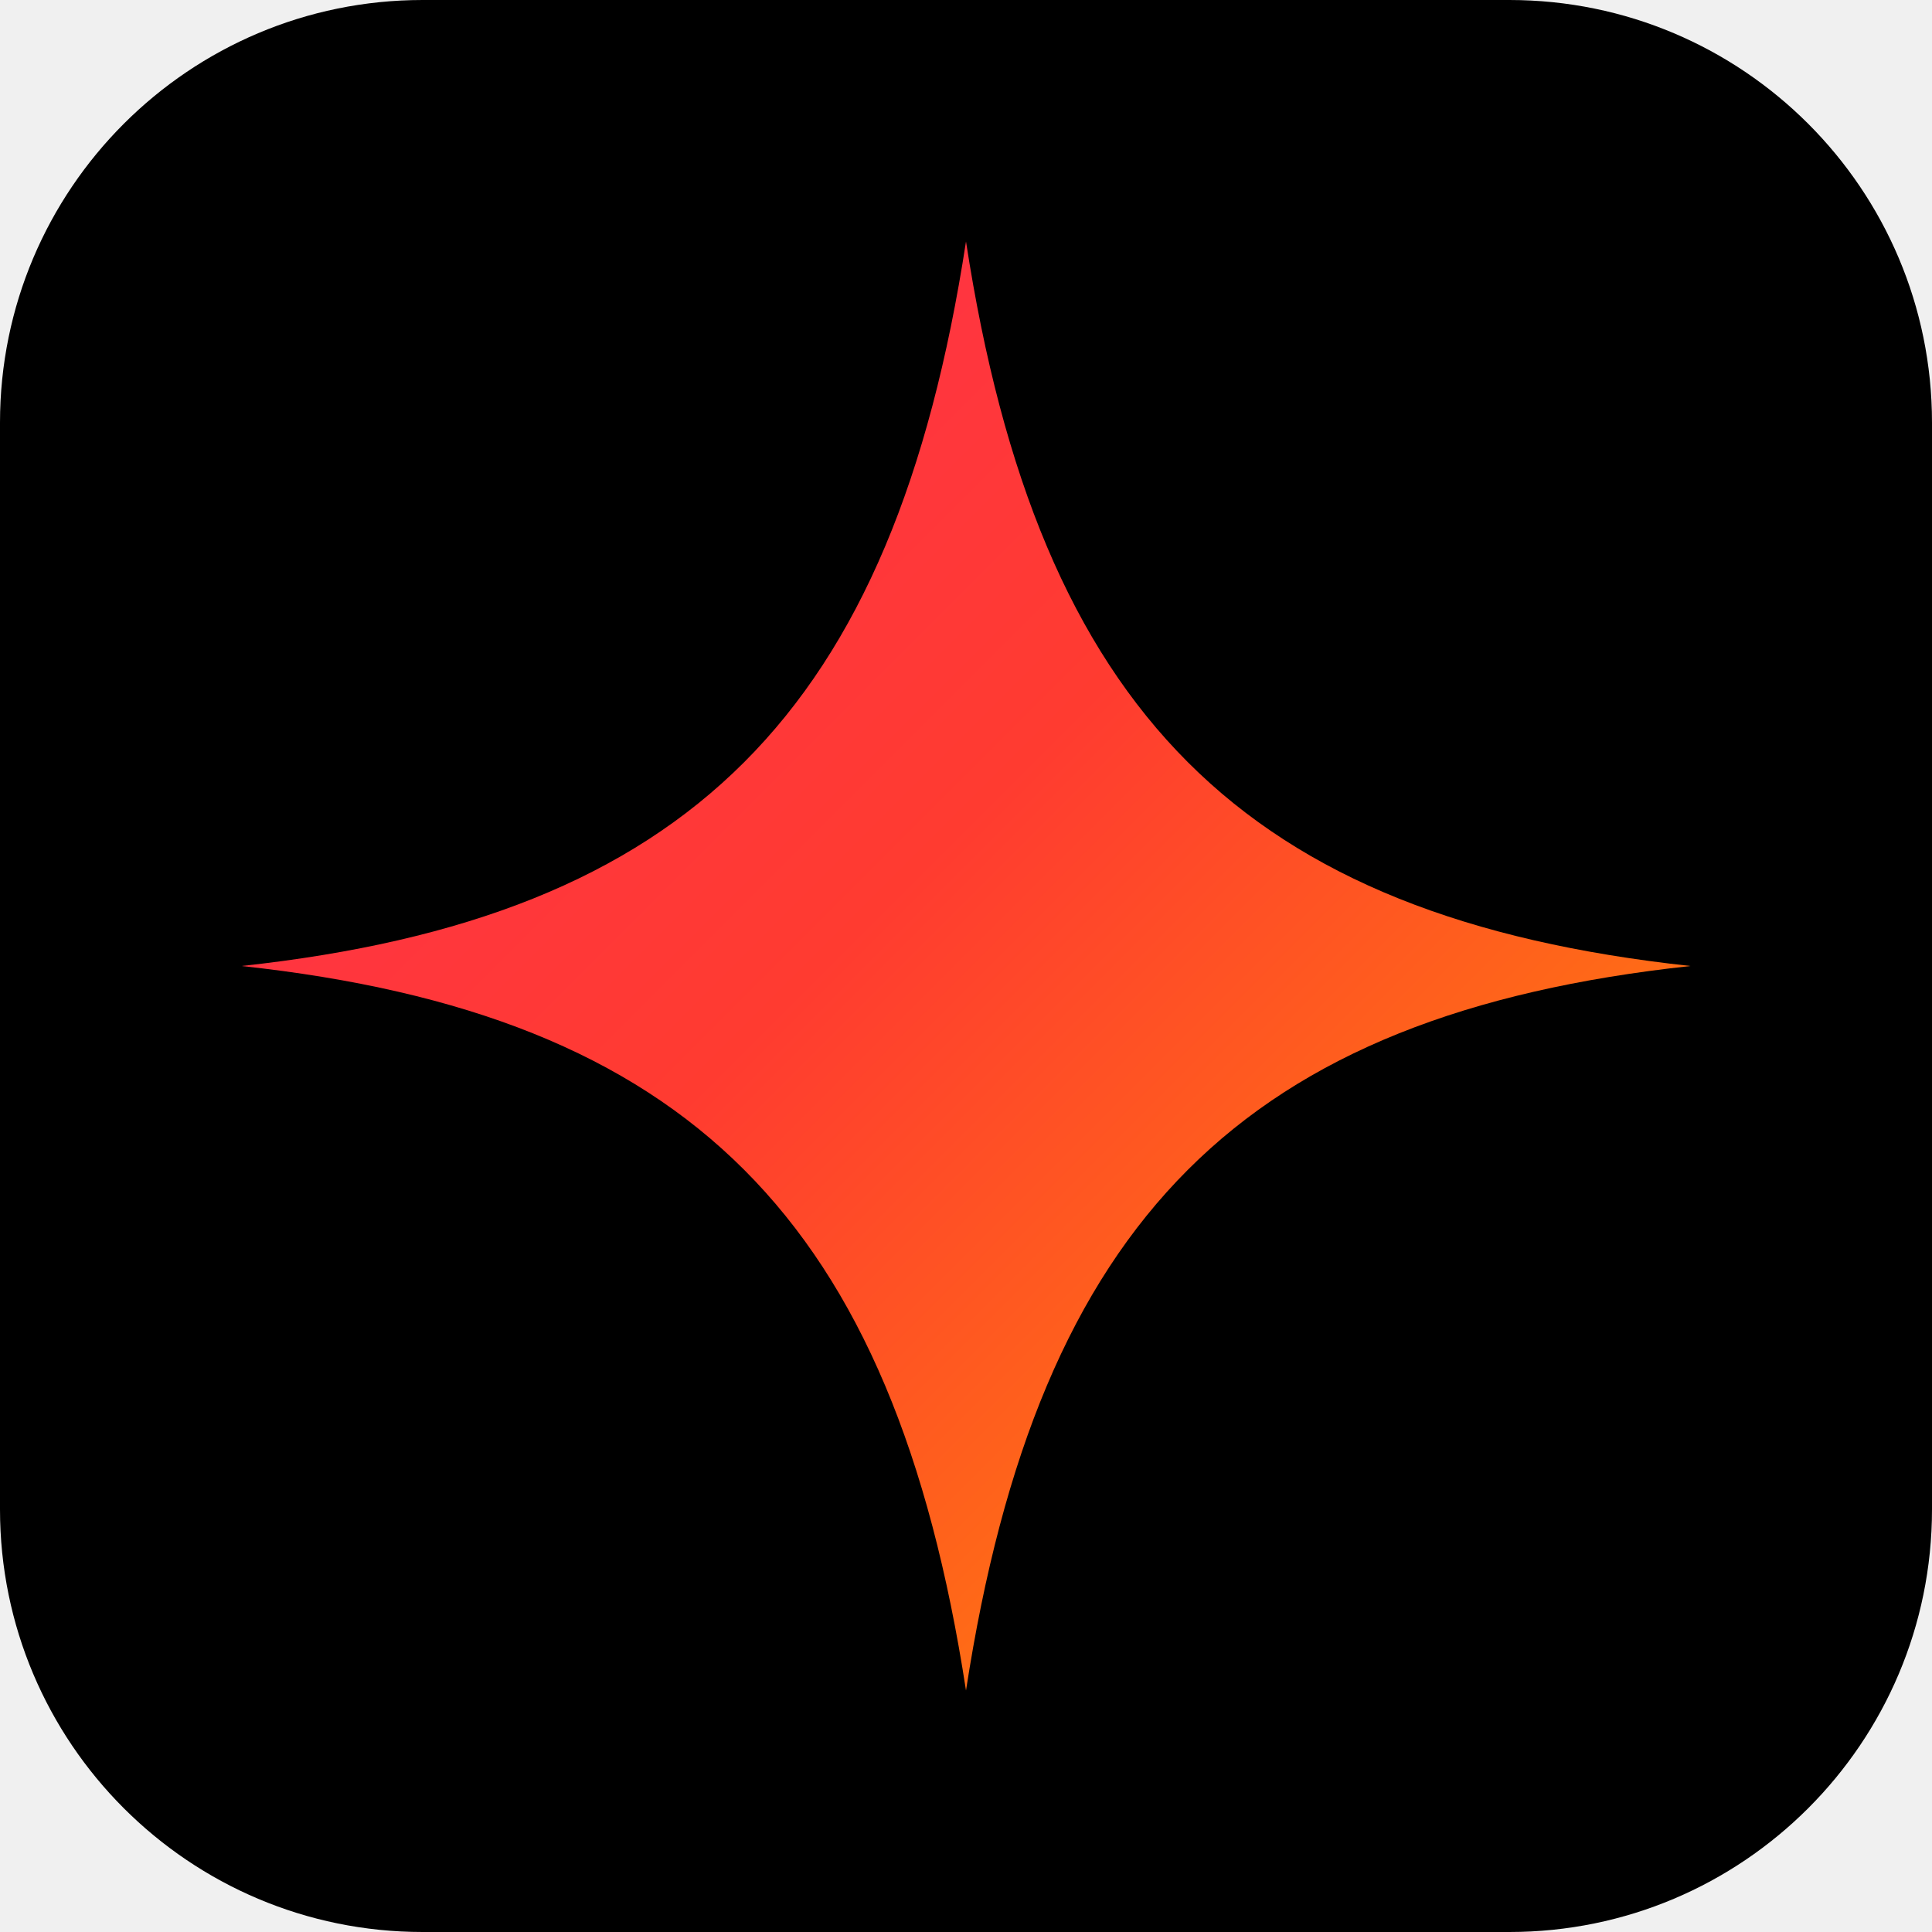
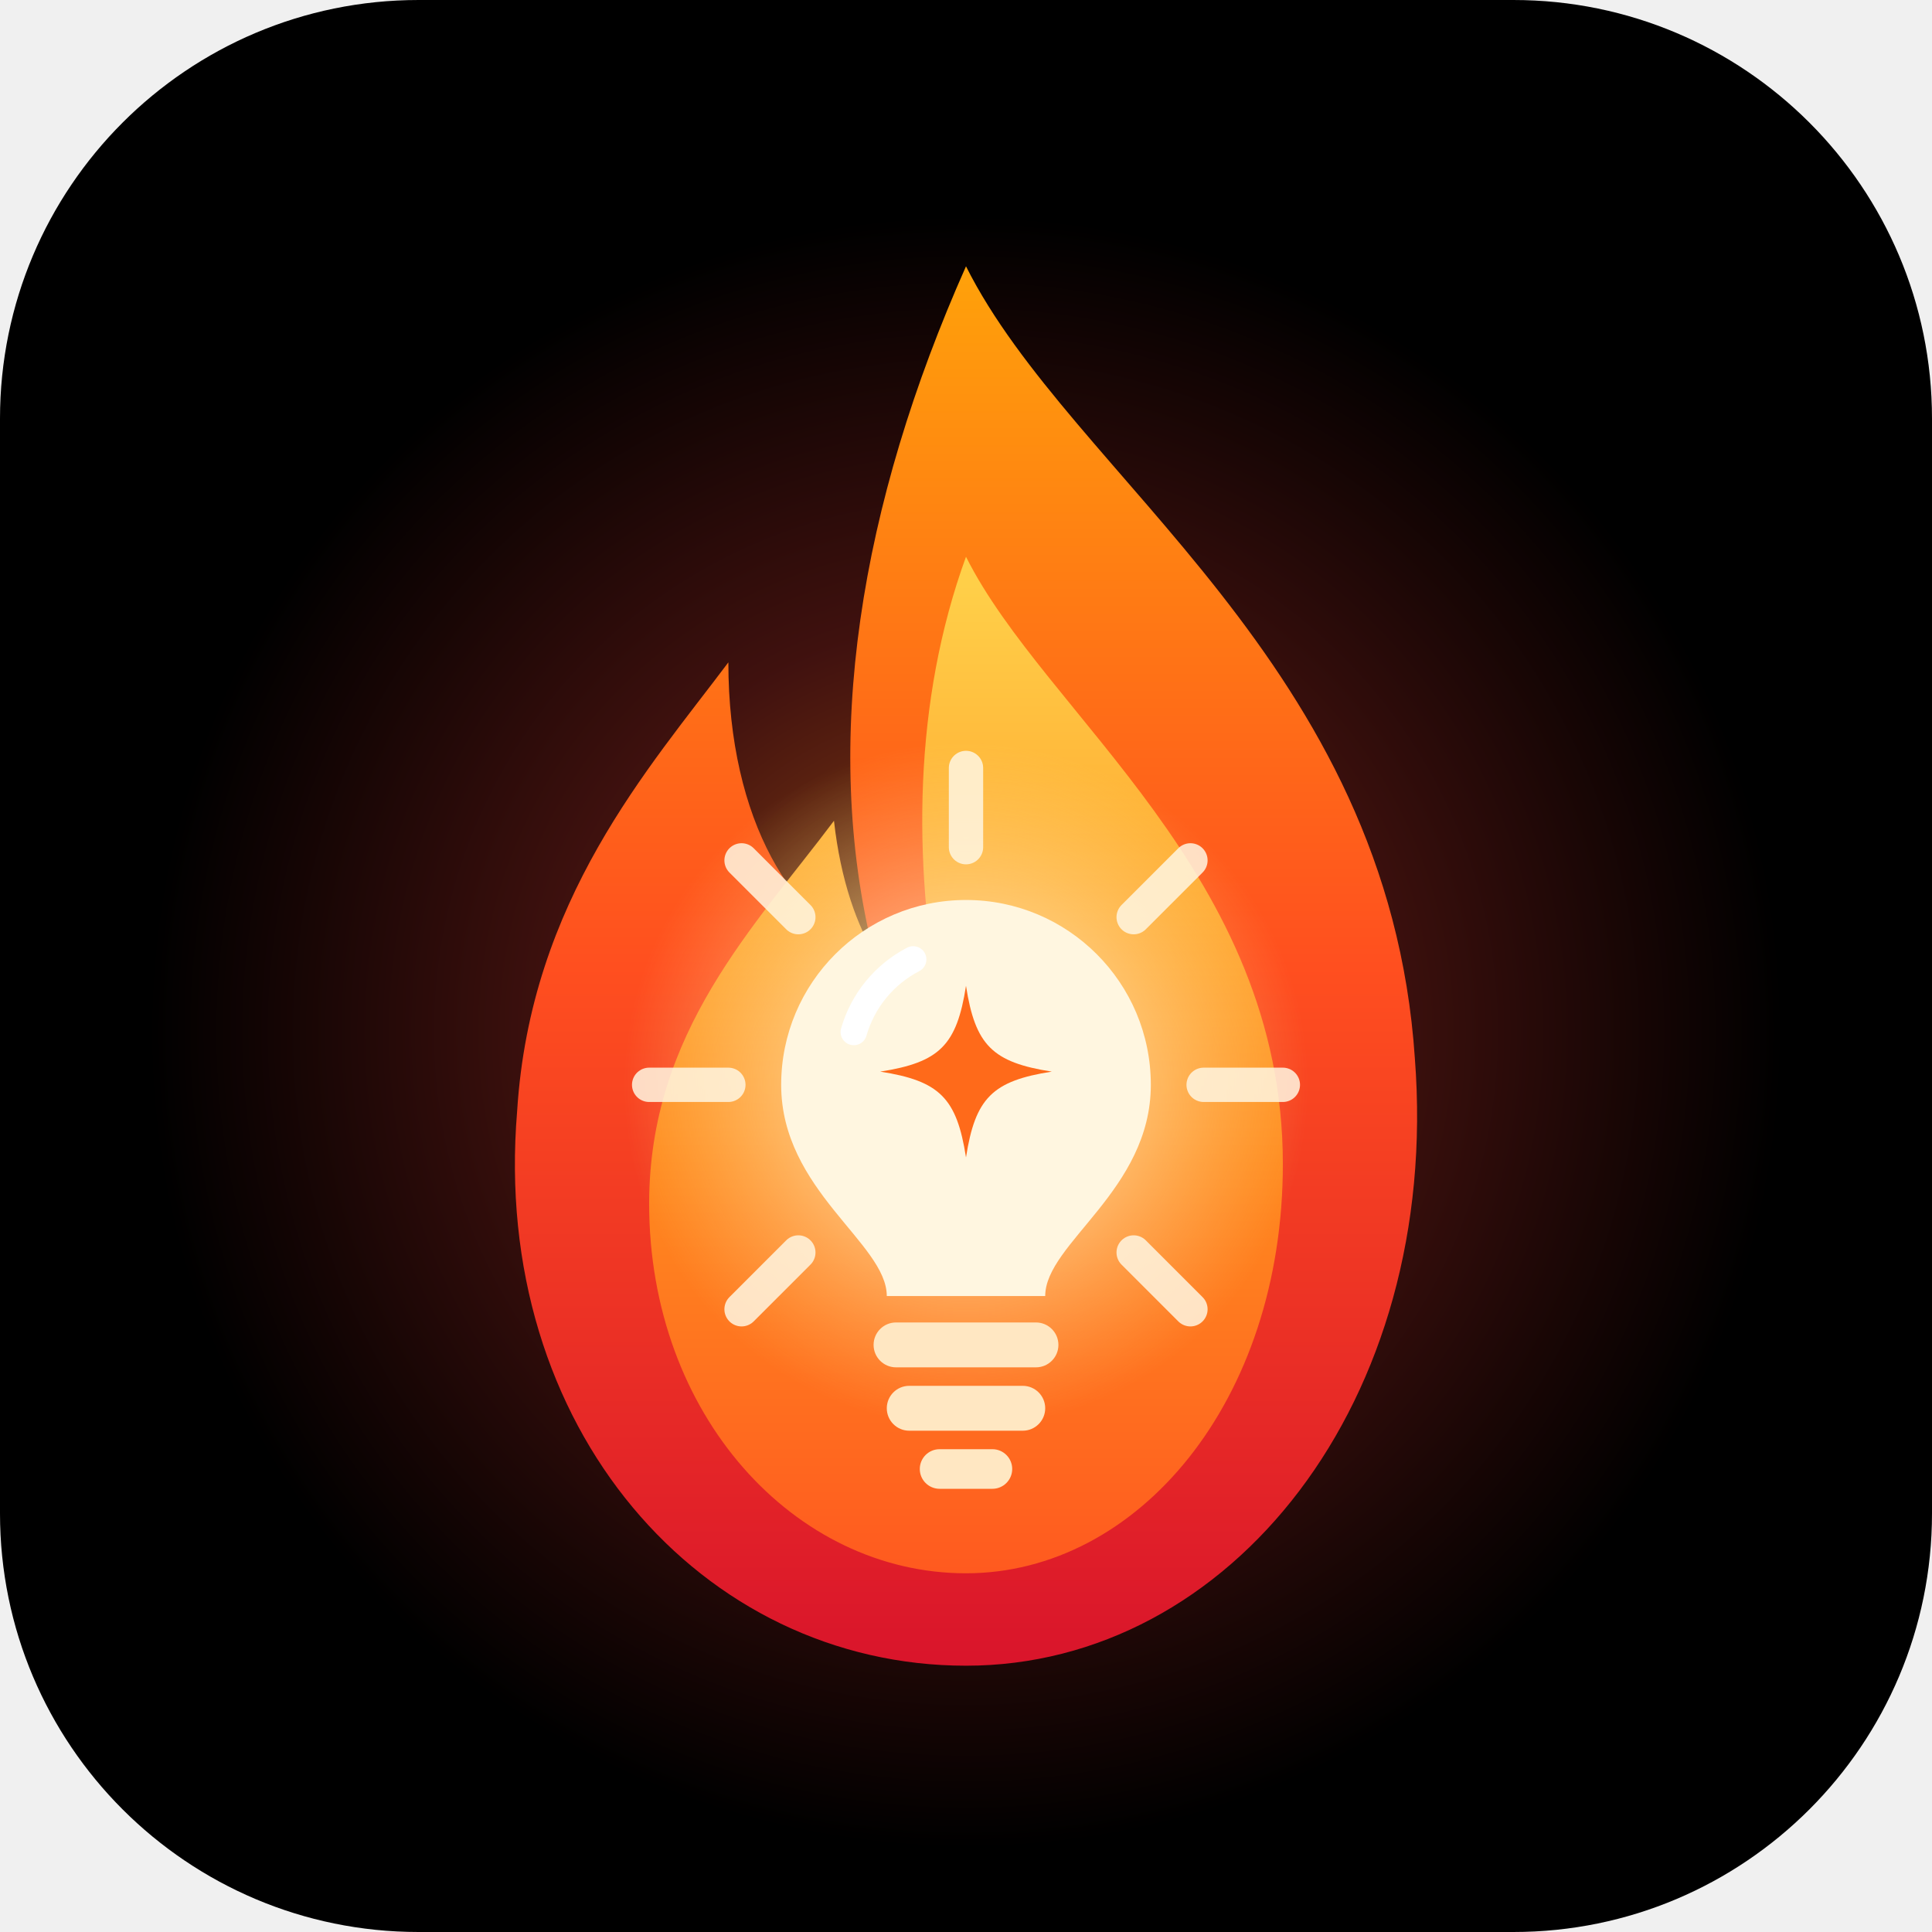
- <svg xmlns="http://www.w3.org/2000/svg" viewBox="0 0 64 64">
+ <svg xmlns="http://www.w3.org/2000/svg" viewBox="0 0 120 120">
  <defs>
-     <linearGradient id="g" x1="0" y1="0" x2="1" y2="1">
-       <stop offset="0" stop-color="#FF2D55" />
-       <stop offset=".45" stop-color="#FF3B30" />
-       <stop offset="1" stop-color="#FF9500" />
+     <radialGradient id="halo" cx="50%" cy="50%" r="50%">
+       <stop offset="0" stop-color="#FF9F0A" stop-opacity=".6" />
+       <stop offset=".5" stop-color="#FF453A" stop-opacity=".25" />
+       <stop offset="1" stop-color="#FF3B30" stop-opacity="0" />
+     </radialGradient>
+     <linearGradient id="out" x1="0" y1="0" x2="0" y2="1">
+       <stop offset="0" stop-color="#FFA20A" />
+       <stop offset=".5" stop-color="#FF4F1F" />
+       <stop offset="1" stop-color="#D9142B" />
    </linearGradient>
+     <linearGradient id="mid" x1="0" y1="0" x2="0" y2="1">
+       <stop offset="0" stop-color="#FFD24A" />
+       <stop offset=".6" stop-color="#FF8A1F" />
+       <stop offset="1" stop-color="#FF5A1F" />
+     </linearGradient>
+     <radialGradient id="light" cx="50%" cy="50%" r="50%">
+       <stop offset="0" stop-color="#FFFBEA" stop-opacity=".95" />
+       <stop offset=".45" stop-color="#FFF1C2" stop-opacity=".5" />
+       <stop offset="1" stop-color="#FFE08A" stop-opacity="0" />
+     </radialGradient>
  </defs>
-   <rect width="64" height="64" rx="14" fill="#000" />
-   <path fill="url(#g)" d="M32 8c2.4 15.6 9.2 22.4 24 24-14.8 1.6-21.6 8.4-24 24-2.4-15.6-9.2-22.4-24-24 14.8-1.6 21.6-8.4 24-24z" />
+   <rect width="120" height="120" rx="26" fill="#000" />
+   <g transform="translate(60 60) scale(.82) translate(-60 -59)">
+     <circle cx="60" cy="64" r="62" fill="url(#halo)" />
+     <path d="M60 6 C68 22 92 36 94 66 C96 92 80 112 60 112 C40 112 24 94 26 70 C27 54 36 44 42 36 C42 48 47 56 53 58 C49 42 52 24 60 6 Z" fill="url(#out)" />
+     <path d="M60 28 C66 40 84 52 84 74 C84 92 73 105 60 105 C47 105 36 93 36 77 C36 64 44 56 50 48 C51 57 55 62 58 62 C56 51 56 39 60 28 Z" fill="url(#mid)" />
+     <circle cx="60" cy="68" r="26" fill="url(#light)" />
+     <path d="M60.0 50.0L60.0 44.0M72.7 55.3L77.0 51.0M78.0 68.0L84.0 68.0M72.7 80.7L77.0 85.0M47.3 80.7L43.0 85.0M42.0 68.0L36.0 68.0M47.3 55.3L43.0 51.0" stroke="#FFF6E0" stroke-opacity=".85" stroke-width="2.6" stroke-linecap="round" fill="none" />
+     <path d="M54 84 C54 80 46 76 46 68 A14 14 0 1 1 74 68 C74 76 66 80 66 84 Z" fill="#FFF6E0" />
+     <path d="M60 60.5 C60.7 65 62 66.3 66.5 67 C62 67.7 60.7 69 60 73.5 C59.3 69 58 67.7 53.5 67 C58 66.3 59.3 65 60 60.5 Z" fill="#FF6A1A" />
+     <path d="M51.5 64 A9 9 0 0 1 56 58.5" stroke="#FFFFFF" stroke-width="2" stroke-linecap="round" fill="none" />
+     <g fill="#FFE7C2">
+       <rect x="53" y="86" width="14" height="3.4" rx="1.7" />
+       <rect x="54" y="90.8" width="12" height="3.4" rx="1.7" />
+       <rect x="56.5" y="95.6" width="7" height="3" rx="1.5" />
+     </g>
+   </g>
</svg>
